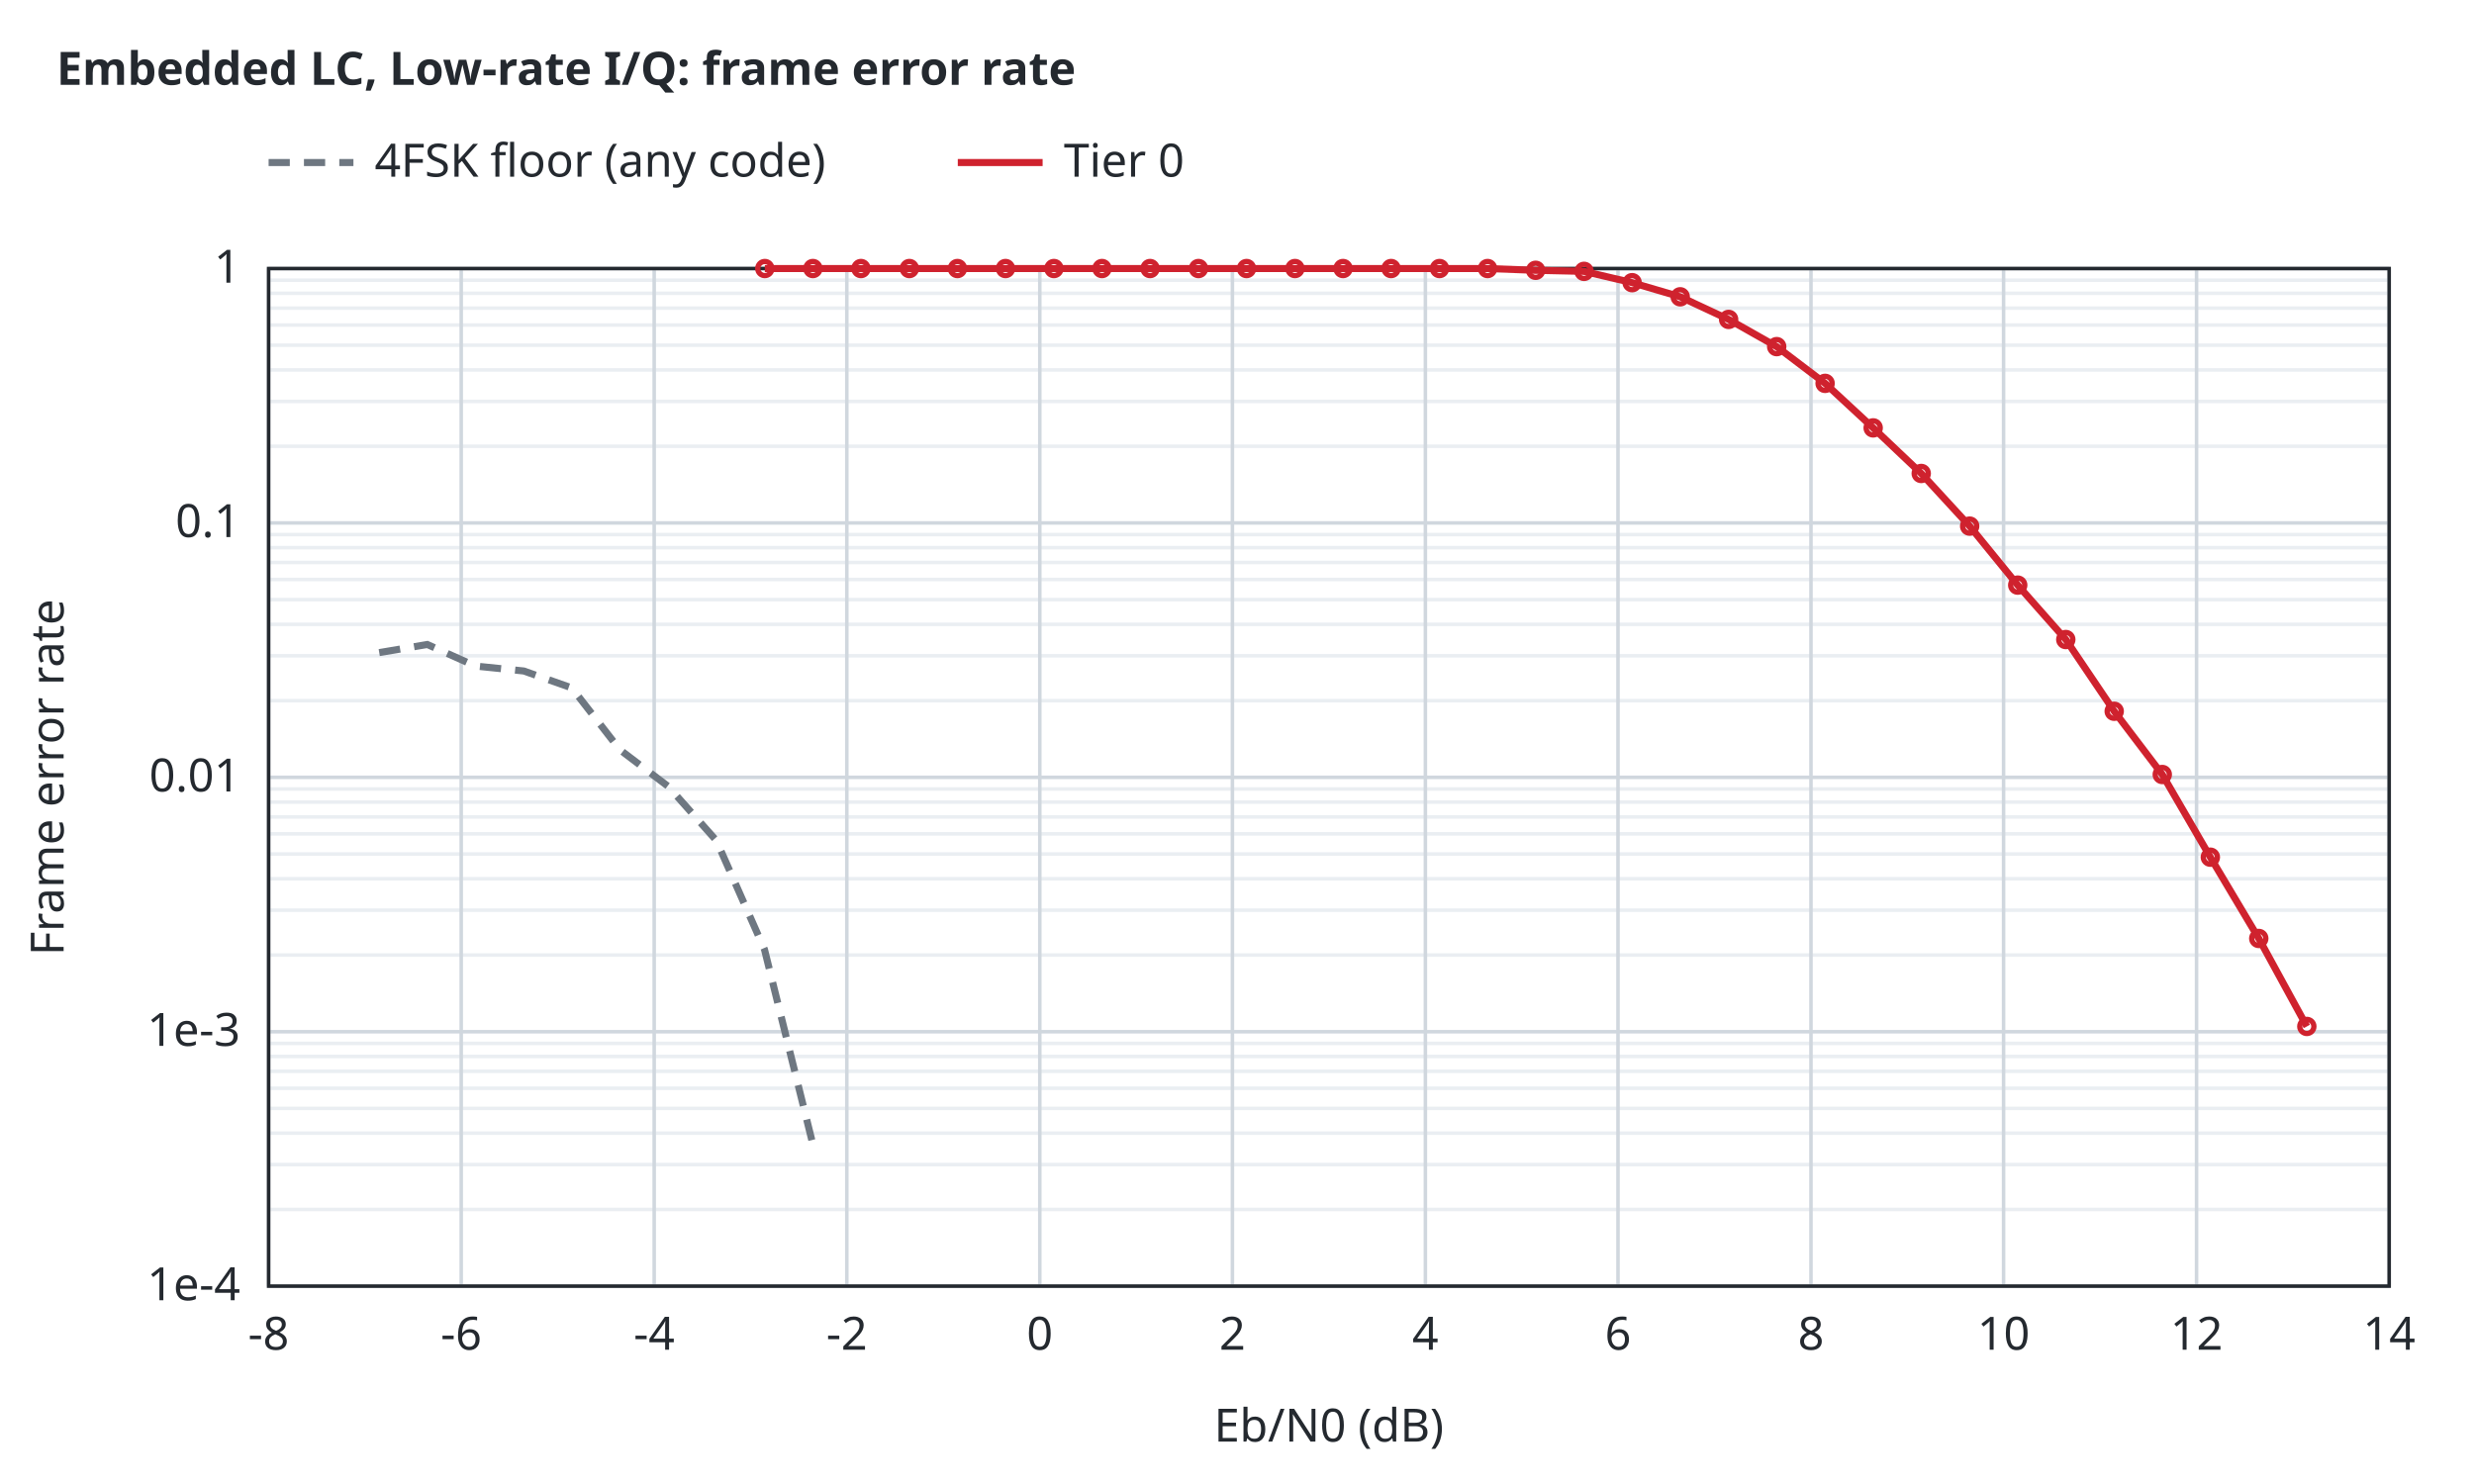
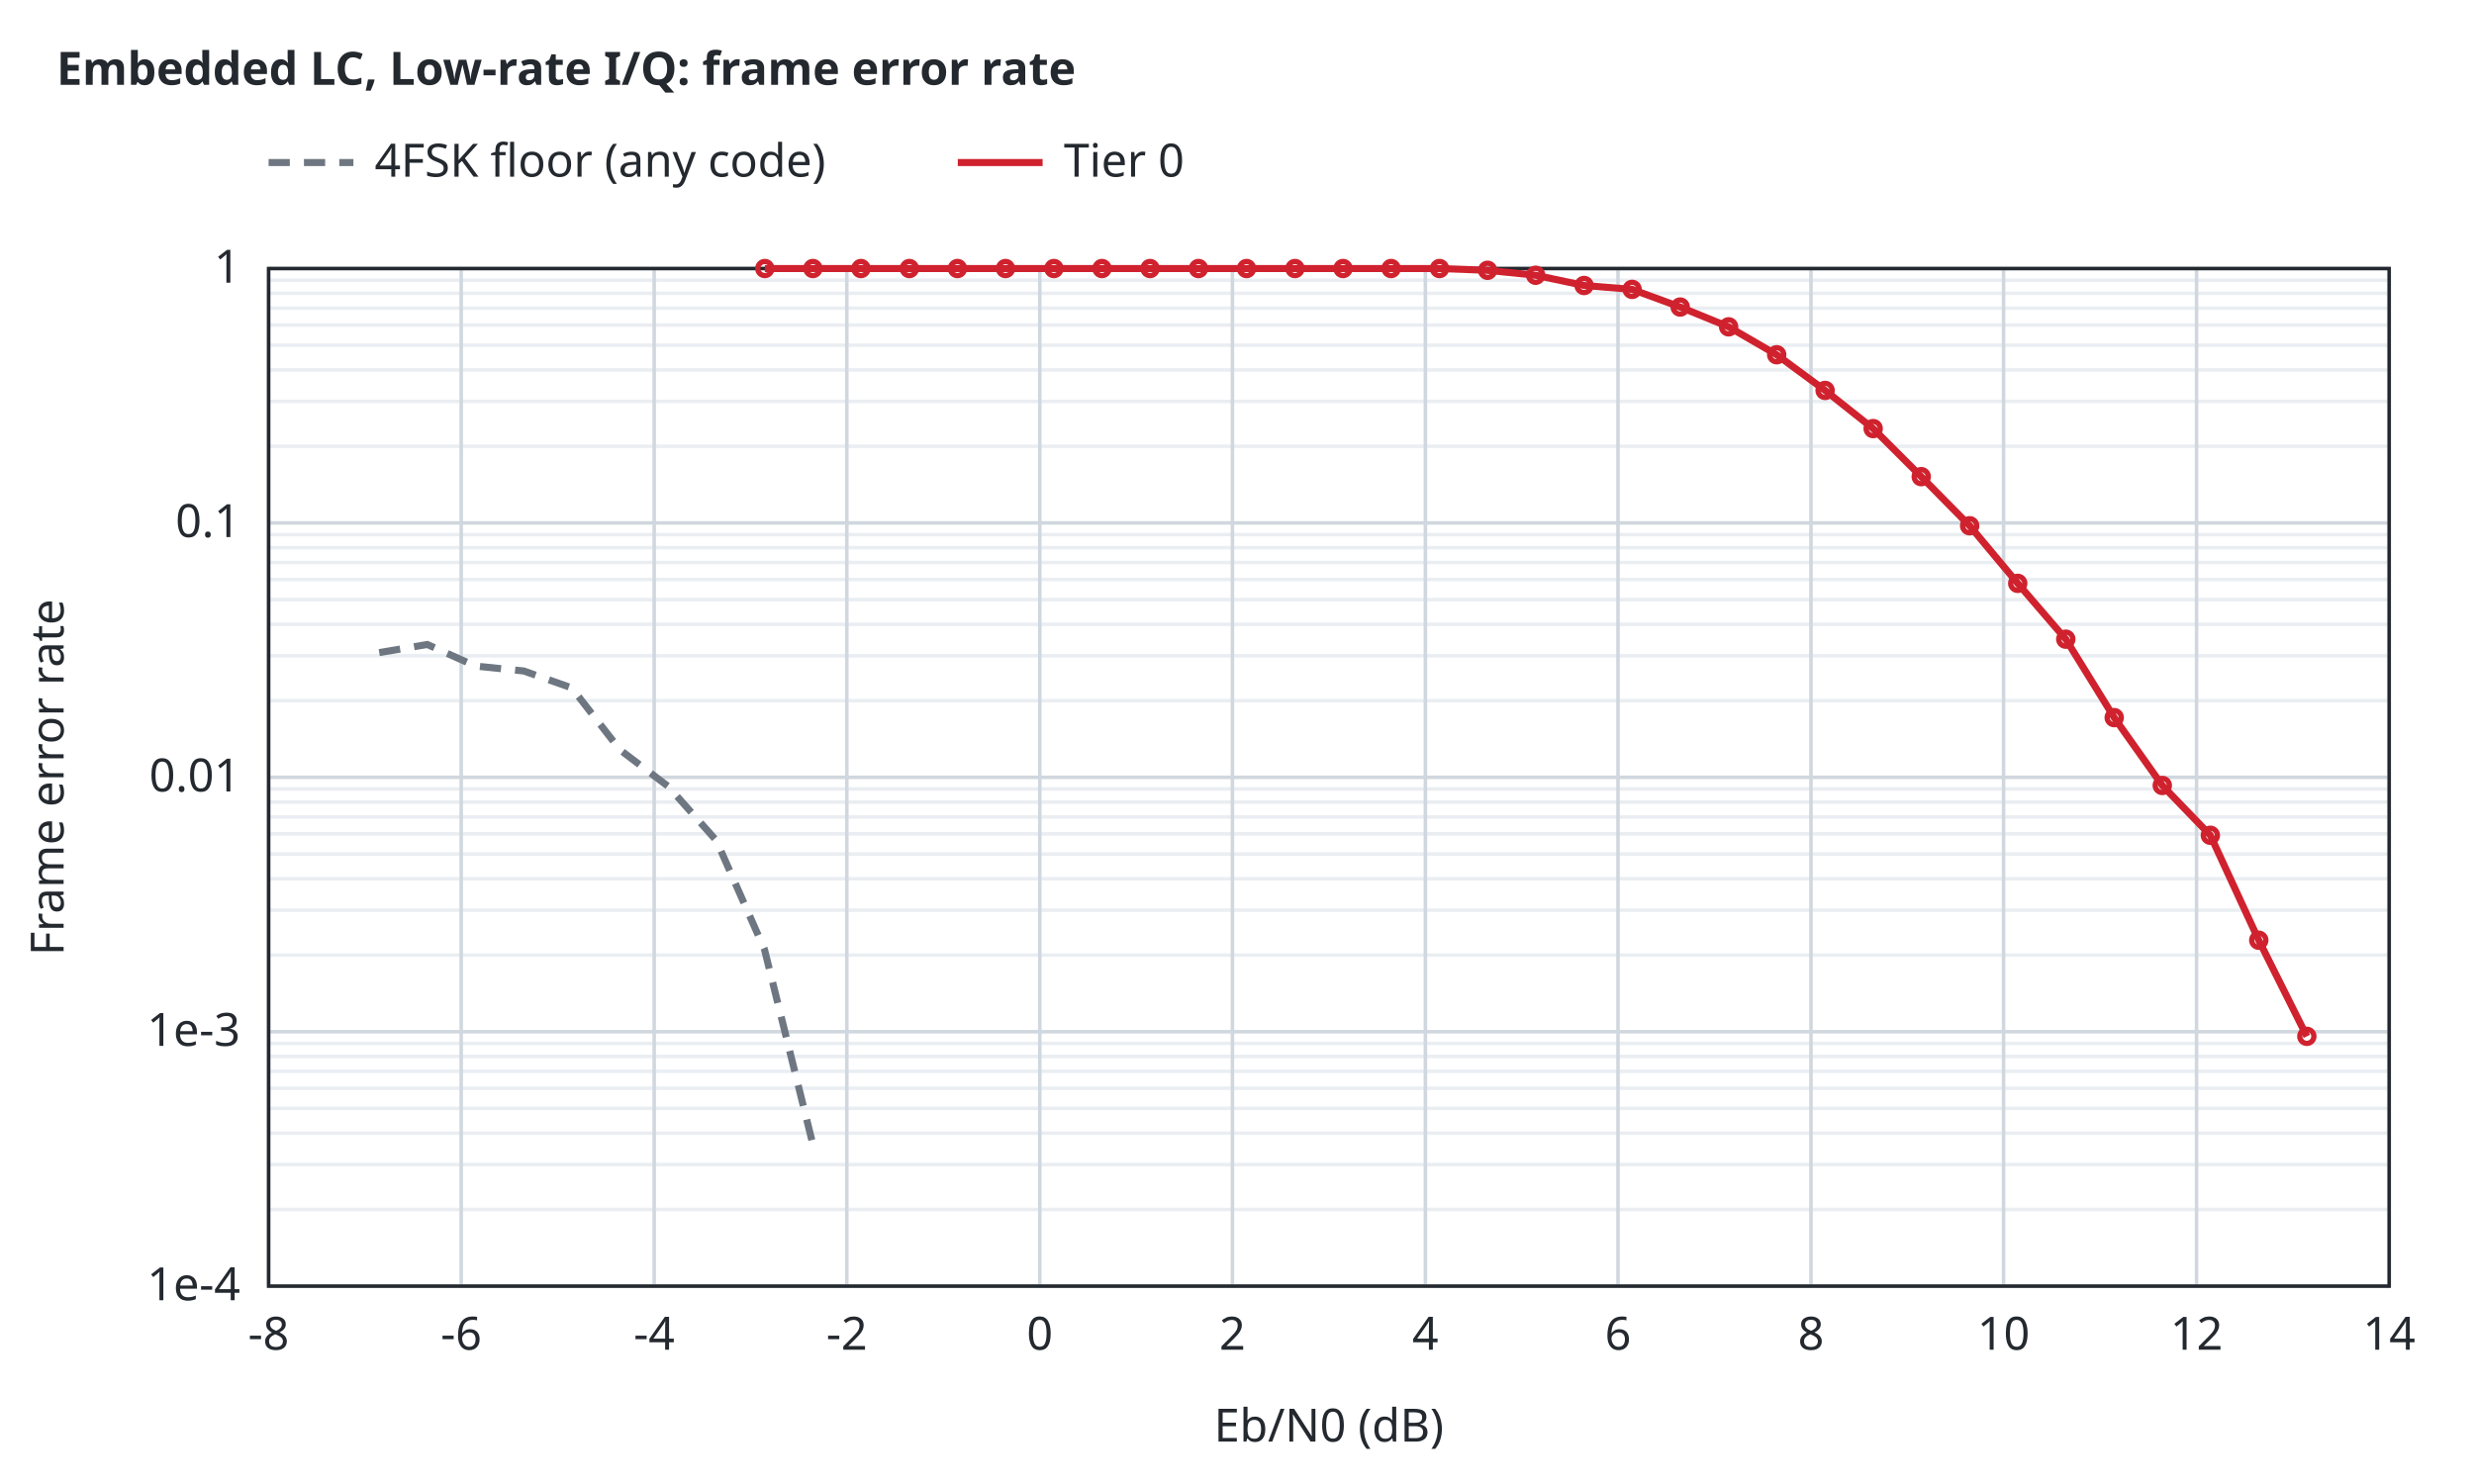
<svg xmlns="http://www.w3.org/2000/svg" width="700" height="420" viewBox="0 0 700 420">
  <style>text{font-family:sans-serif;font-size:13px;fill:#24292f}.t{font-weight:600}.bg{fill:#ffffff}.ax{stroke:#24292f;stroke-width:1;fill:none}.gr{stroke:#d0d7de;stroke-width:1}.mi{stroke:#eaeef2;stroke-width:1}.r0{stroke:#6e7781}.r1{stroke:#bc4c00}.r2{stroke:#8250df}.r3{stroke:#1b7c83}.r4{stroke:#9a6700}.s1{stroke:#cf222e}.s2{stroke:#0969da}.s3{stroke:#1a7f37}.s4{stroke:#9a6700}.q0{fill:#6e7781}.q1{fill:#bc4c00}.q2{fill:#8250df}.f1{fill:#cf222e}.f2{fill:#0969da}.f3{fill:#1a7f37}.f4{fill:#9a6700}.l{fill:none;stroke-width:2}.p{fill:none;stroke-width:1.5}.e{fill:none;stroke-width:1;stroke-opacity:.25}@media (prefers-color-scheme:dark){text{fill:#e6edf3}.bg{fill:#0d1117}.ax{stroke:#8b949e}.gr{stroke:#30363d}.mi{stroke:#21262d}.r0{stroke:#8b949e}.r1{stroke:#f0883e}.r2{stroke:#d2a8ff}.r3{stroke:#39c5cf}.r4{stroke:#d29922}.s1{stroke:#ff7b72}.s2{stroke:#58a6ff}.s3{stroke:#3fb950}.s4{stroke:#d29922}.q0{fill:#8b949e}.q1{fill:#f0883e}.q2{fill:#d2a8ff}.f1{fill:#ff7b72}.f2{fill:#58a6ff}.f3{fill:#3fb950}.f4{fill:#d29922}}</style>
  <rect class="bg" width="100%" height="100%" />
  <text class="t" x="16" y="24">Embedded LC, Low-rate I/Q: frame error rate</text>
  <line class="mi" x1="76.0" y1="342.3" x2="676.0" y2="342.3" />
  <line class="mi" x1="76.0" y1="329.6" x2="676.0" y2="329.6" />
  <line class="mi" x1="76.0" y1="320.7" x2="676.0" y2="320.7" />
  <line class="mi" x1="76.0" y1="313.7" x2="676.0" y2="313.7" />
  <line class="mi" x1="76.0" y1="308.0" x2="676.0" y2="308.0" />
  <line class="mi" x1="76.0" y1="303.2" x2="676.0" y2="303.2" />
  <line class="mi" x1="76.0" y1="299.0" x2="676.0" y2="299.0" />
  <line class="mi" x1="76.0" y1="295.3" x2="676.0" y2="295.3" />
  <line class="mi" x1="76.0" y1="270.3" x2="676.0" y2="270.3" />
  <line class="mi" x1="76.0" y1="257.6" x2="676.0" y2="257.6" />
  <line class="mi" x1="76.0" y1="248.7" x2="676.0" y2="248.7" />
  <line class="mi" x1="76.0" y1="241.7" x2="676.0" y2="241.7" />
  <line class="mi" x1="76.0" y1="236.0" x2="676.0" y2="236.0" />
  <line class="mi" x1="76.0" y1="231.2" x2="676.0" y2="231.2" />
  <line class="mi" x1="76.0" y1="227.0" x2="676.0" y2="227.0" />
  <line class="mi" x1="76.0" y1="223.3" x2="676.0" y2="223.3" />
  <line class="mi" x1="76.0" y1="198.3" x2="676.0" y2="198.3" />
  <line class="mi" x1="76.0" y1="185.6" x2="676.0" y2="185.6" />
  <line class="mi" x1="76.0" y1="176.7" x2="676.0" y2="176.7" />
  <line class="mi" x1="76.0" y1="169.7" x2="676.0" y2="169.7" />
  <line class="mi" x1="76.0" y1="164.0" x2="676.0" y2="164.0" />
  <line class="mi" x1="76.0" y1="159.2" x2="676.0" y2="159.2" />
  <line class="mi" x1="76.0" y1="155.0" x2="676.0" y2="155.0" />
  <line class="mi" x1="76.0" y1="151.3" x2="676.0" y2="151.3" />
  <line class="mi" x1="76.0" y1="126.3" x2="676.0" y2="126.3" />
  <line class="mi" x1="76.0" y1="113.6" x2="676.0" y2="113.6" />
  <line class="mi" x1="76.0" y1="104.7" x2="676.0" y2="104.7" />
  <line class="mi" x1="76.0" y1="97.7" x2="676.0" y2="97.7" />
  <line class="mi" x1="76.0" y1="92.0" x2="676.0" y2="92.0" />
  <line class="mi" x1="76.0" y1="87.2" x2="676.0" y2="87.2" />
  <line class="mi" x1="76.0" y1="83.0" x2="676.0" y2="83.0" />
  <line class="mi" x1="76.0" y1="79.3" x2="676.0" y2="79.3" />
  <line class="gr" x1="76.0" y1="364.0" x2="76.0" y2="76.0" />
  <text x="76.0" y="382.0" text-anchor="middle">-8</text>
  <line class="gr" x1="130.5" y1="364.0" x2="130.5" y2="76.0" />
  <text x="130.5" y="382.0" text-anchor="middle">-6</text>
  <line class="gr" x1="185.1" y1="364.0" x2="185.1" y2="76.0" />
  <text x="185.1" y="382.0" text-anchor="middle">-4</text>
  <line class="gr" x1="239.6" y1="364.0" x2="239.6" y2="76.0" />
  <text x="239.6" y="382.0" text-anchor="middle">-2</text>
  <line class="gr" x1="294.2" y1="364.0" x2="294.2" y2="76.0" />
  <text x="294.2" y="382.0" text-anchor="middle">0</text>
  <line class="gr" x1="348.7" y1="364.0" x2="348.7" y2="76.0" />
  <text x="348.7" y="382.0" text-anchor="middle">2</text>
  <line class="gr" x1="403.3" y1="364.0" x2="403.3" y2="76.0" />
  <text x="403.3" y="382.0" text-anchor="middle">4</text>
  <line class="gr" x1="457.8" y1="364.0" x2="457.8" y2="76.0" />
  <text x="457.8" y="382.0" text-anchor="middle">6</text>
  <line class="gr" x1="512.4" y1="364.0" x2="512.4" y2="76.0" />
  <text x="512.4" y="382.0" text-anchor="middle">8</text>
  <line class="gr" x1="566.9" y1="364.0" x2="566.9" y2="76.0" />
  <text x="566.9" y="382.0" text-anchor="middle">10</text>
  <line class="gr" x1="621.5" y1="364.0" x2="621.5" y2="76.0" />
  <text x="621.5" y="382.0" text-anchor="middle">12</text>
  <line class="gr" x1="676.0" y1="364.0" x2="676.0" y2="76.0" />
  <text x="676.0" y="382.0" text-anchor="middle">14</text>
  <line class="gr" x1="76.0" y1="364.0" x2="676.0" y2="364.0" />
  <text x="68.0" y="368.0" text-anchor="end">1e-4</text>
  <line class="gr" x1="76.0" y1="292.0" x2="676.0" y2="292.0" />
  <text x="68.0" y="296.0" text-anchor="end">1e-3</text>
  <line class="gr" x1="76.0" y1="220.0" x2="676.0" y2="220.0" />
  <text x="68.0" y="224.0" text-anchor="end">0.01</text>
  <line class="gr" x1="76.0" y1="148.0" x2="676.0" y2="148.0" />
  <text x="68.0" y="152.0" text-anchor="end">0.1</text>
  <line class="gr" x1="76.0" y1="76.0" x2="676.0" y2="76.0" />
  <text x="68.0" y="80.0" text-anchor="end">1</text>
  <rect class="ax" x="76.0" y="76.0" width="600.0" height="288.0" />
  <text x="376.0" y="408.0" text-anchor="middle">Eb/N0 (dB)</text>
  <text x="18" y="220.0" text-anchor="middle" transform="rotate(-90 18 220.0)">Frame error rate</text>
  <path class="l r0" stroke-dasharray="6 4" d="M107.3,184.7 L120.9,182.4 L134.5,188.5 L148.2,189.9 L161.8,194.7 L175.4,212.2 L189.1,222.6 L202.7,237.9 L216.3,268.7 L230.0,323.9" />
-   <path class="l s1" d="M216.4,76.0 L230.0,76.0 L243.6,76.0 L257.3,76.0 L270.9,76.0 L284.5,76.0 L298.2,76.0 L311.8,76.0 L325.4,76.0 L339.1,76.0 L352.7,76.0 L366.4,76.0 L380.0,76.0 L393.6,76.0 L407.3,76.0 L420.9,76.0 L434.5,76.5 L448.2,76.8 L461.8,80.0 L475.4,84.0 L489.1,90.4 L502.7,98.1 L516.4,108.5 L530.0,121.1 L543.6,134.0 L557.3,148.9 L570.9,165.6 L584.5,181.0 L598.2,201.3 L611.8,219.2 L625.4,242.6 L639.1,265.6 L652.7,290.5" />
+   <path class="l s1" d="M216.4,76.0 L230.0,76.0 L243.6,76.0 L257.3,76.0 L270.9,76.0 L284.5,76.0 L298.2,76.0 L311.8,76.0 L325.4,76.0 L339.1,76.0 L352.7,76.0 L366.4,76.0 L380.0,76.0 L393.6,76.0 L407.3,76.0 L420.9,76.5 L434.5,77.9 L448.2,80.8 L461.8,81.9 L475.4,86.9 L489.1,92.5 L502.7,100.4 L516.4,110.5 L530.0,121.3 L543.6,134.9 L557.3,148.8 L570.9,165.1 L584.5,180.9 L598.2,203.1 L611.8,222.3 L625.4,236.4 L639.1,266.1 L652.7,293.3" />
  <circle class="p s1" cx="216.4" cy="76.0" r="2" />
  <circle class="p s1" cx="230.0" cy="76.0" r="2" />
  <circle class="p s1" cx="243.6" cy="76.0" r="2" />
  <circle class="p s1" cx="257.3" cy="76.0" r="2" />
  <circle class="p s1" cx="270.9" cy="76.0" r="2" />
  <circle class="p s1" cx="284.5" cy="76.0" r="2" />
  <circle class="p s1" cx="298.2" cy="76.0" r="2" />
  <circle class="p s1" cx="311.8" cy="76.0" r="2" />
  <circle class="p s1" cx="325.4" cy="76.0" r="2" />
  <circle class="p s1" cx="339.1" cy="76.0" r="2" />
  <circle class="p s1" cx="352.7" cy="76.0" r="2" />
  <circle class="p s1" cx="366.4" cy="76.0" r="2" />
  <circle class="p s1" cx="380.0" cy="76.0" r="2" />
  <circle class="p s1" cx="393.6" cy="76.0" r="2" />
  <circle class="p s1" cx="407.3" cy="76.0" r="2" />
-   <circle class="p s1" cx="420.9" cy="76.0" r="2" />
-   <circle class="p s1" cx="434.5" cy="76.5" r="2" />
-   <circle class="p s1" cx="448.2" cy="76.8" r="2" />
-   <circle class="p s1" cx="461.8" cy="80.0" r="2" />
-   <circle class="p s1" cx="475.4" cy="84.0" r="2" />
-   <circle class="p s1" cx="489.1" cy="90.4" r="2" />
-   <circle class="p s1" cx="502.7" cy="98.1" r="2" />
-   <circle class="p s1" cx="516.4" cy="108.5" r="2" />
-   <circle class="p s1" cx="530.0" cy="121.1" r="2" />
-   <circle class="p s1" cx="543.6" cy="134.0" r="2" />
-   <circle class="p s1" cx="557.3" cy="148.9" r="2" />
-   <circle class="p s1" cx="570.9" cy="165.6" r="2" />
-   <circle class="p s1" cx="584.5" cy="181.0" r="2" />
-   <circle class="p s1" cx="598.2" cy="201.3" r="2" />
-   <circle class="p s1" cx="611.8" cy="219.2" r="2" />
-   <circle class="p s1" cx="625.4" cy="242.6" r="2" />
-   <circle class="p s1" cx="639.1" cy="265.6" r="2" />
-   <circle class="p s1" cx="652.7" cy="290.5" r="2" />
+   <circle class="p s1" cx="420.9" cy="76.5" r="2" />
+   <circle class="p s1" cx="434.5" cy="77.9" r="2" />
+   <circle class="p s1" cx="448.2" cy="80.8" r="2" />
+   <circle class="p s1" cx="461.8" cy="81.9" r="2" />
+   <circle class="p s1" cx="475.4" cy="86.9" r="2" />
+   <circle class="p s1" cx="489.1" cy="92.5" r="2" />
+   <circle class="p s1" cx="502.7" cy="100.4" r="2" />
+   <circle class="p s1" cx="516.4" cy="110.5" r="2" />
+   <circle class="p s1" cx="530.0" cy="121.3" r="2" />
+   <circle class="p s1" cx="543.6" cy="134.9" r="2" />
+   <circle class="p s1" cx="557.3" cy="148.8" r="2" />
+   <circle class="p s1" cx="570.9" cy="165.1" r="2" />
+   <circle class="p s1" cx="584.5" cy="180.9" r="2" />
+   <circle class="p s1" cx="598.2" cy="203.1" r="2" />
+   <circle class="p s1" cx="611.8" cy="222.3" r="2" />
+   <circle class="p s1" cx="625.4" cy="236.4" r="2" />
+   <circle class="p s1" cx="639.1" cy="266.1" r="2" />
+   <circle class="p s1" cx="652.7" cy="293.3" r="2" />
  <line class="l r0" stroke-dasharray="6 4" x1="76.0" y1="46.0" x2="100.0" y2="46.0" />
  <text x="106.0" y="50.0">4FSK floor (any code)</text>
  <line class="l s1" x1="271.0" y1="46.0" x2="295.0" y2="46.0" />
  <text x="301.0" y="50.0">Tier 0</text>
</svg>
